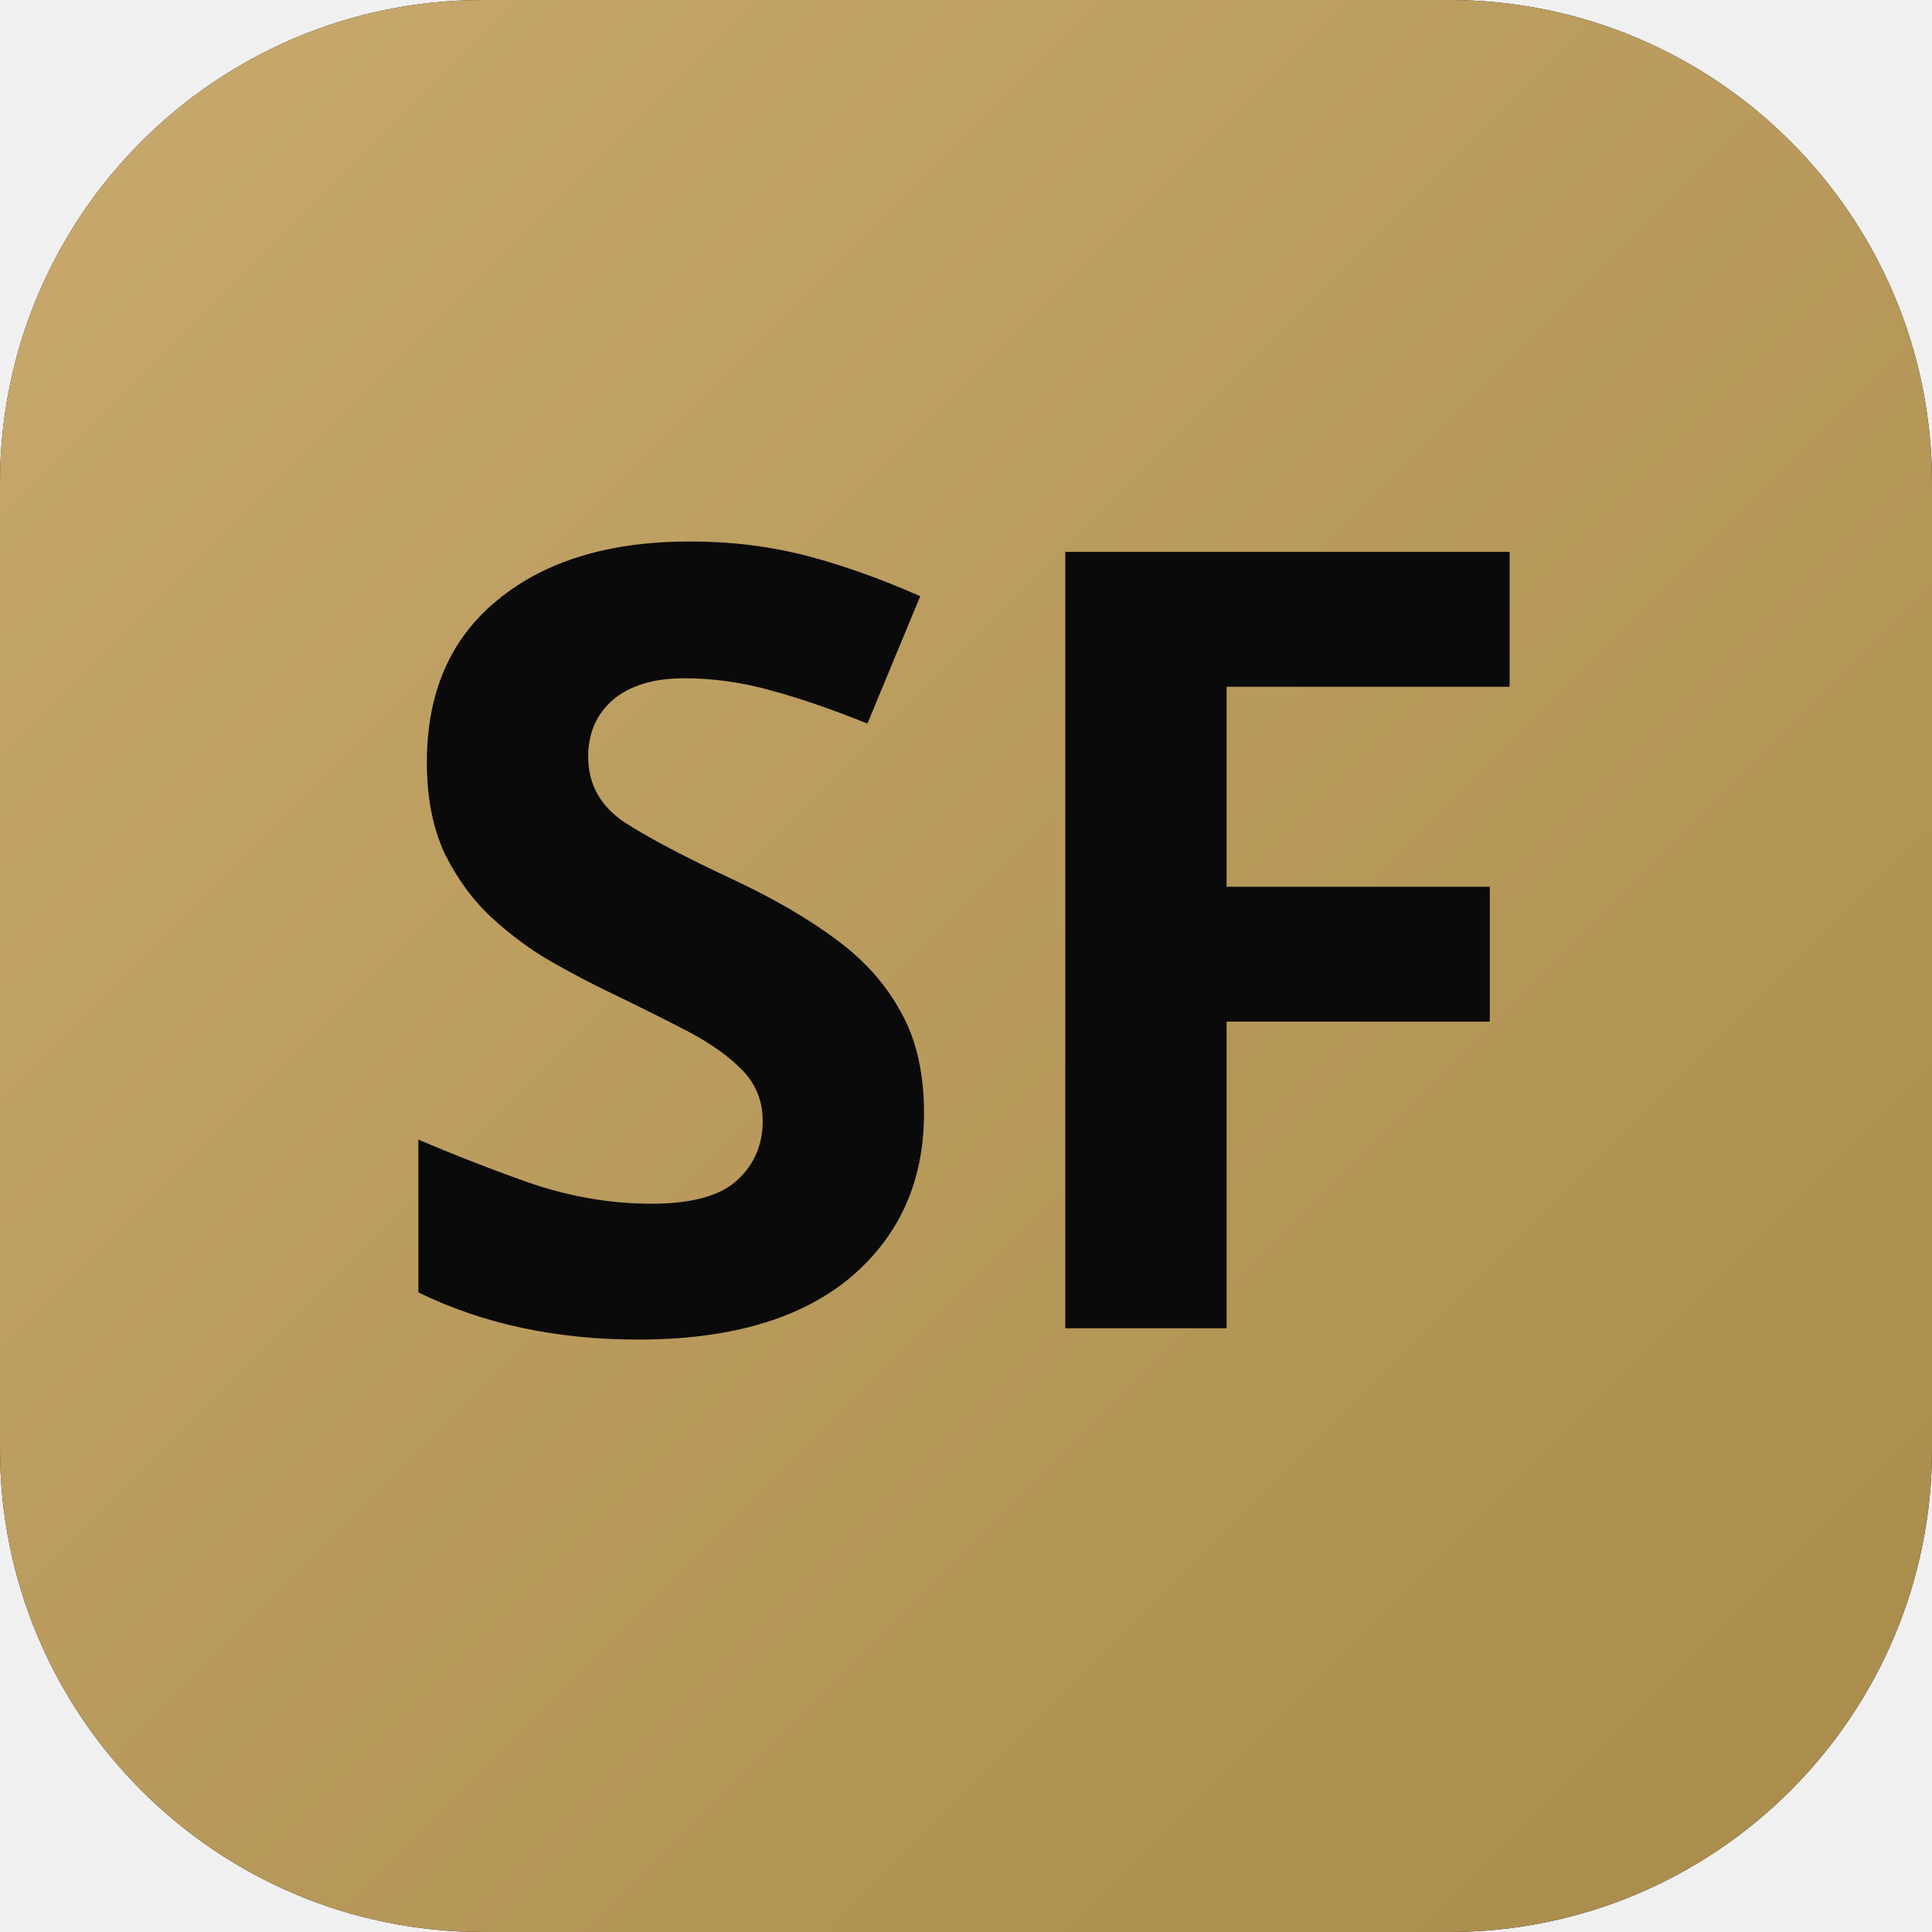
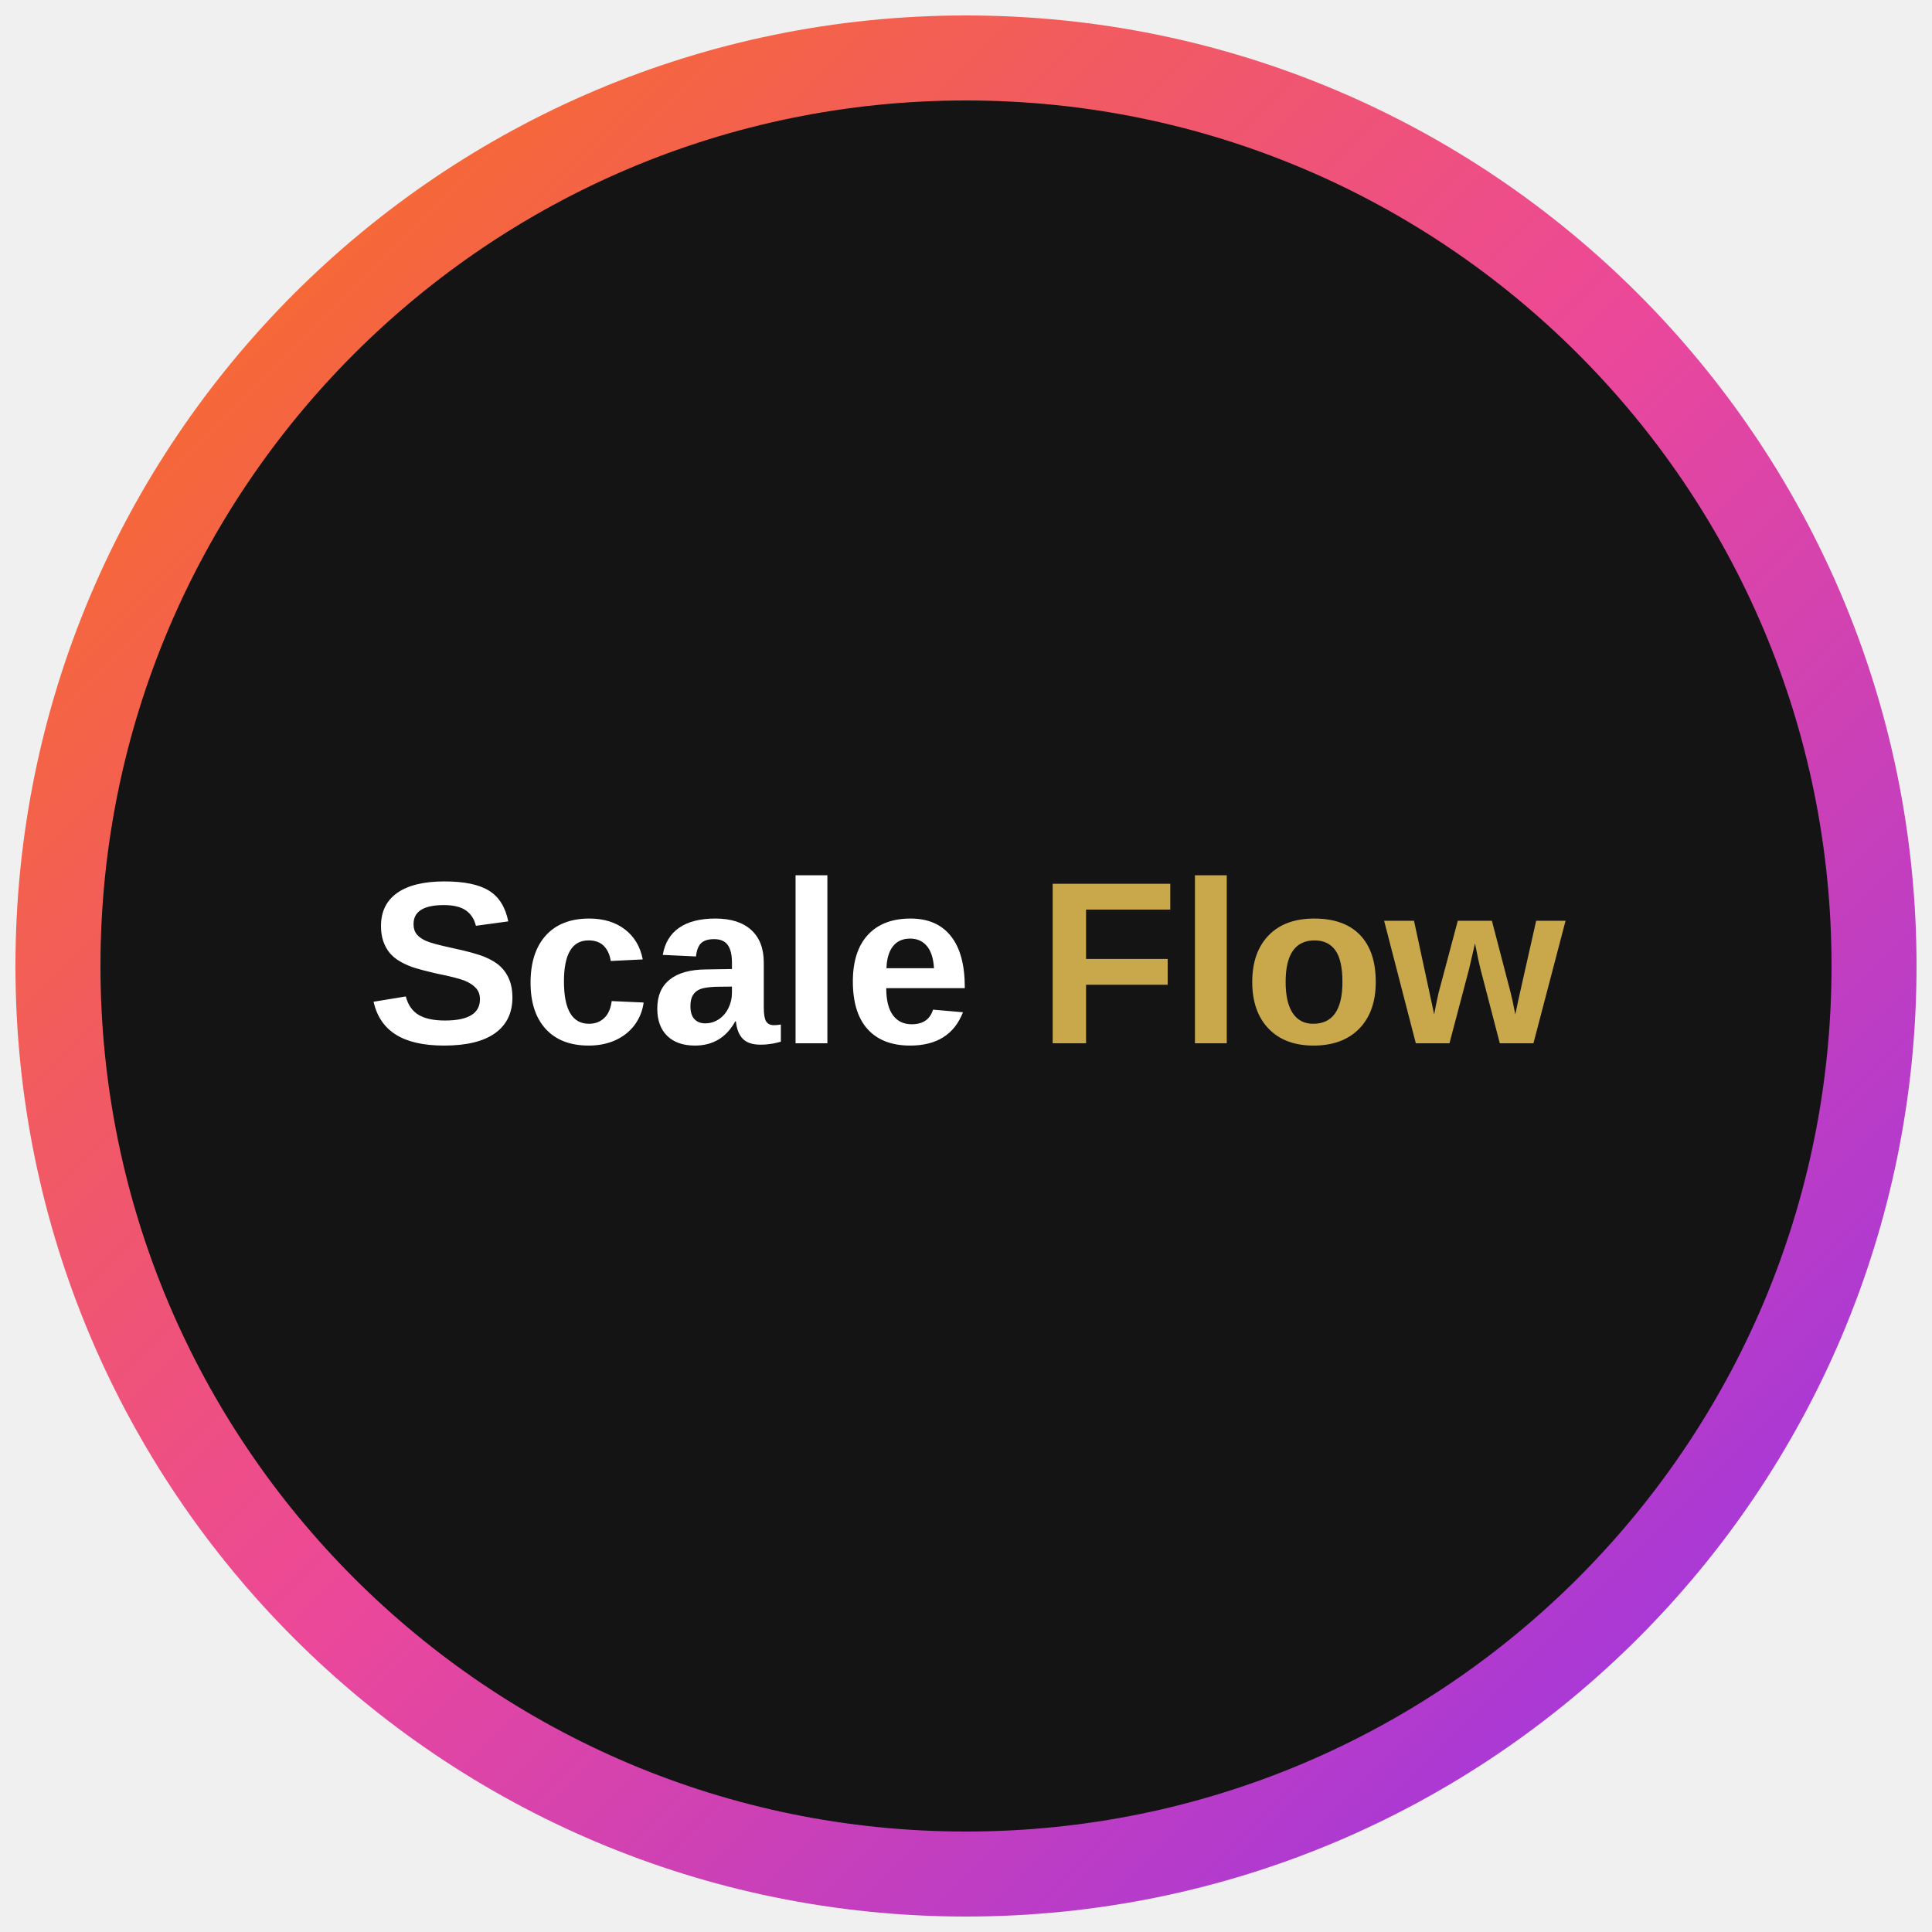
- <svg xmlns="http://www.w3.org/2000/svg" viewBox="0 0 32 32">
-   <rect width="32" height="32" rx="8" fill="#0A0A0A" />
-   <rect width="32" height="32" rx="8" fill="url(#gold-gradient)" />
-   <defs>
-     <linearGradient id="gold-gradient" x1="0" y1="0" x2="1" y2="1">
-       <stop offset="0%" stop-color="#C9A96E" />
-       <stop offset="100%" stop-color="#A88B4A" />
-     </linearGradient>
-   </defs>
-   <text x="16" y="22" text-anchor="middle" font-family="sans-serif" font-size="18" font-weight="bold" fill="#0A0A0A">SF</text>
+ <svg xmlns="http://www.w3.org/2000/svg" viewBox="0 0 500 500" width="32" height="32">
+   <circle cx="250" cy="250" r="235" fill="#141414" />
+   <linearGradient id="ring" x1="0%" y1="0%" x2="100%" y2="100%">
+     <stop offset="0%" stop-color="#F97316" />
+     <stop offset="50%" stop-color="#EC4899" />
+     <stop offset="100%" stop-color="#9333EA" />
+   </linearGradient>
+   <circle cx="250" cy="250" r="235" fill="none" stroke="url(#ring)" stroke-width="22" />
+   <text x="250" y="270" text-anchor="middle" font-family="'Segoe UI', Arial, sans-serif" font-size="60" font-weight="700">
+     <tspan fill="#FFFFFF">Scale</tspan>
+     <tspan fill="#C9A84C">Flow</tspan>
+   </text>
</svg>
